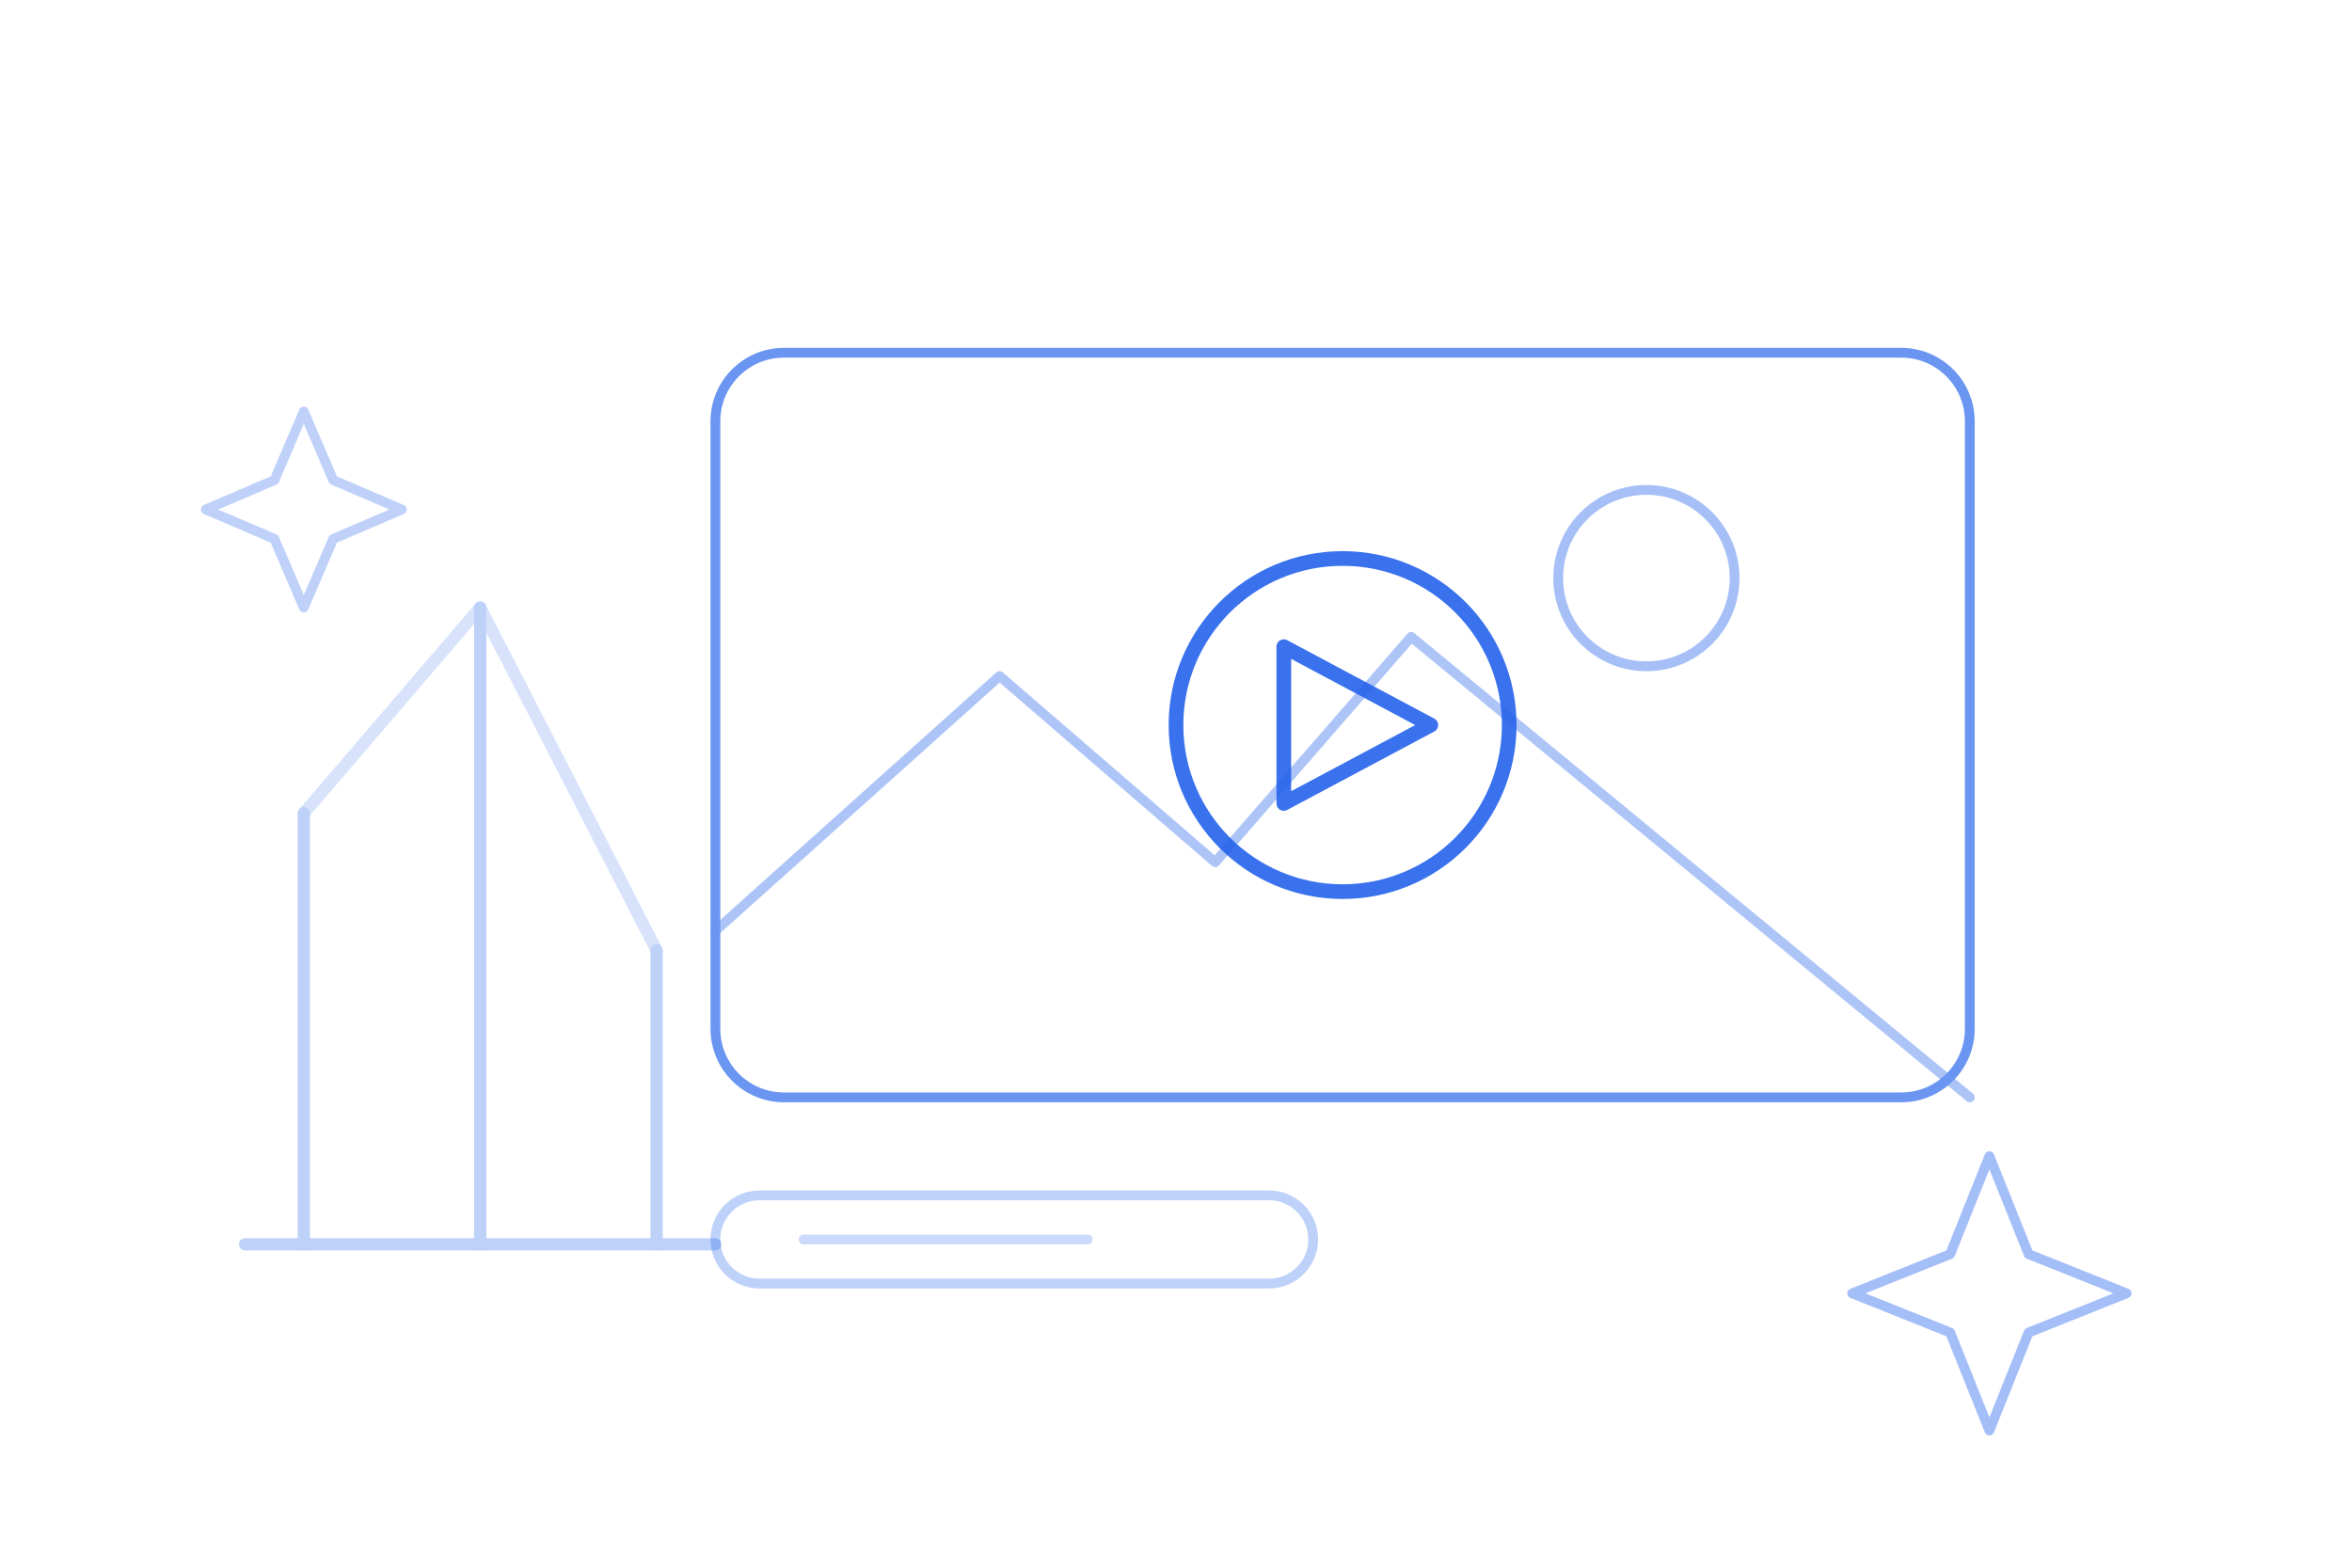
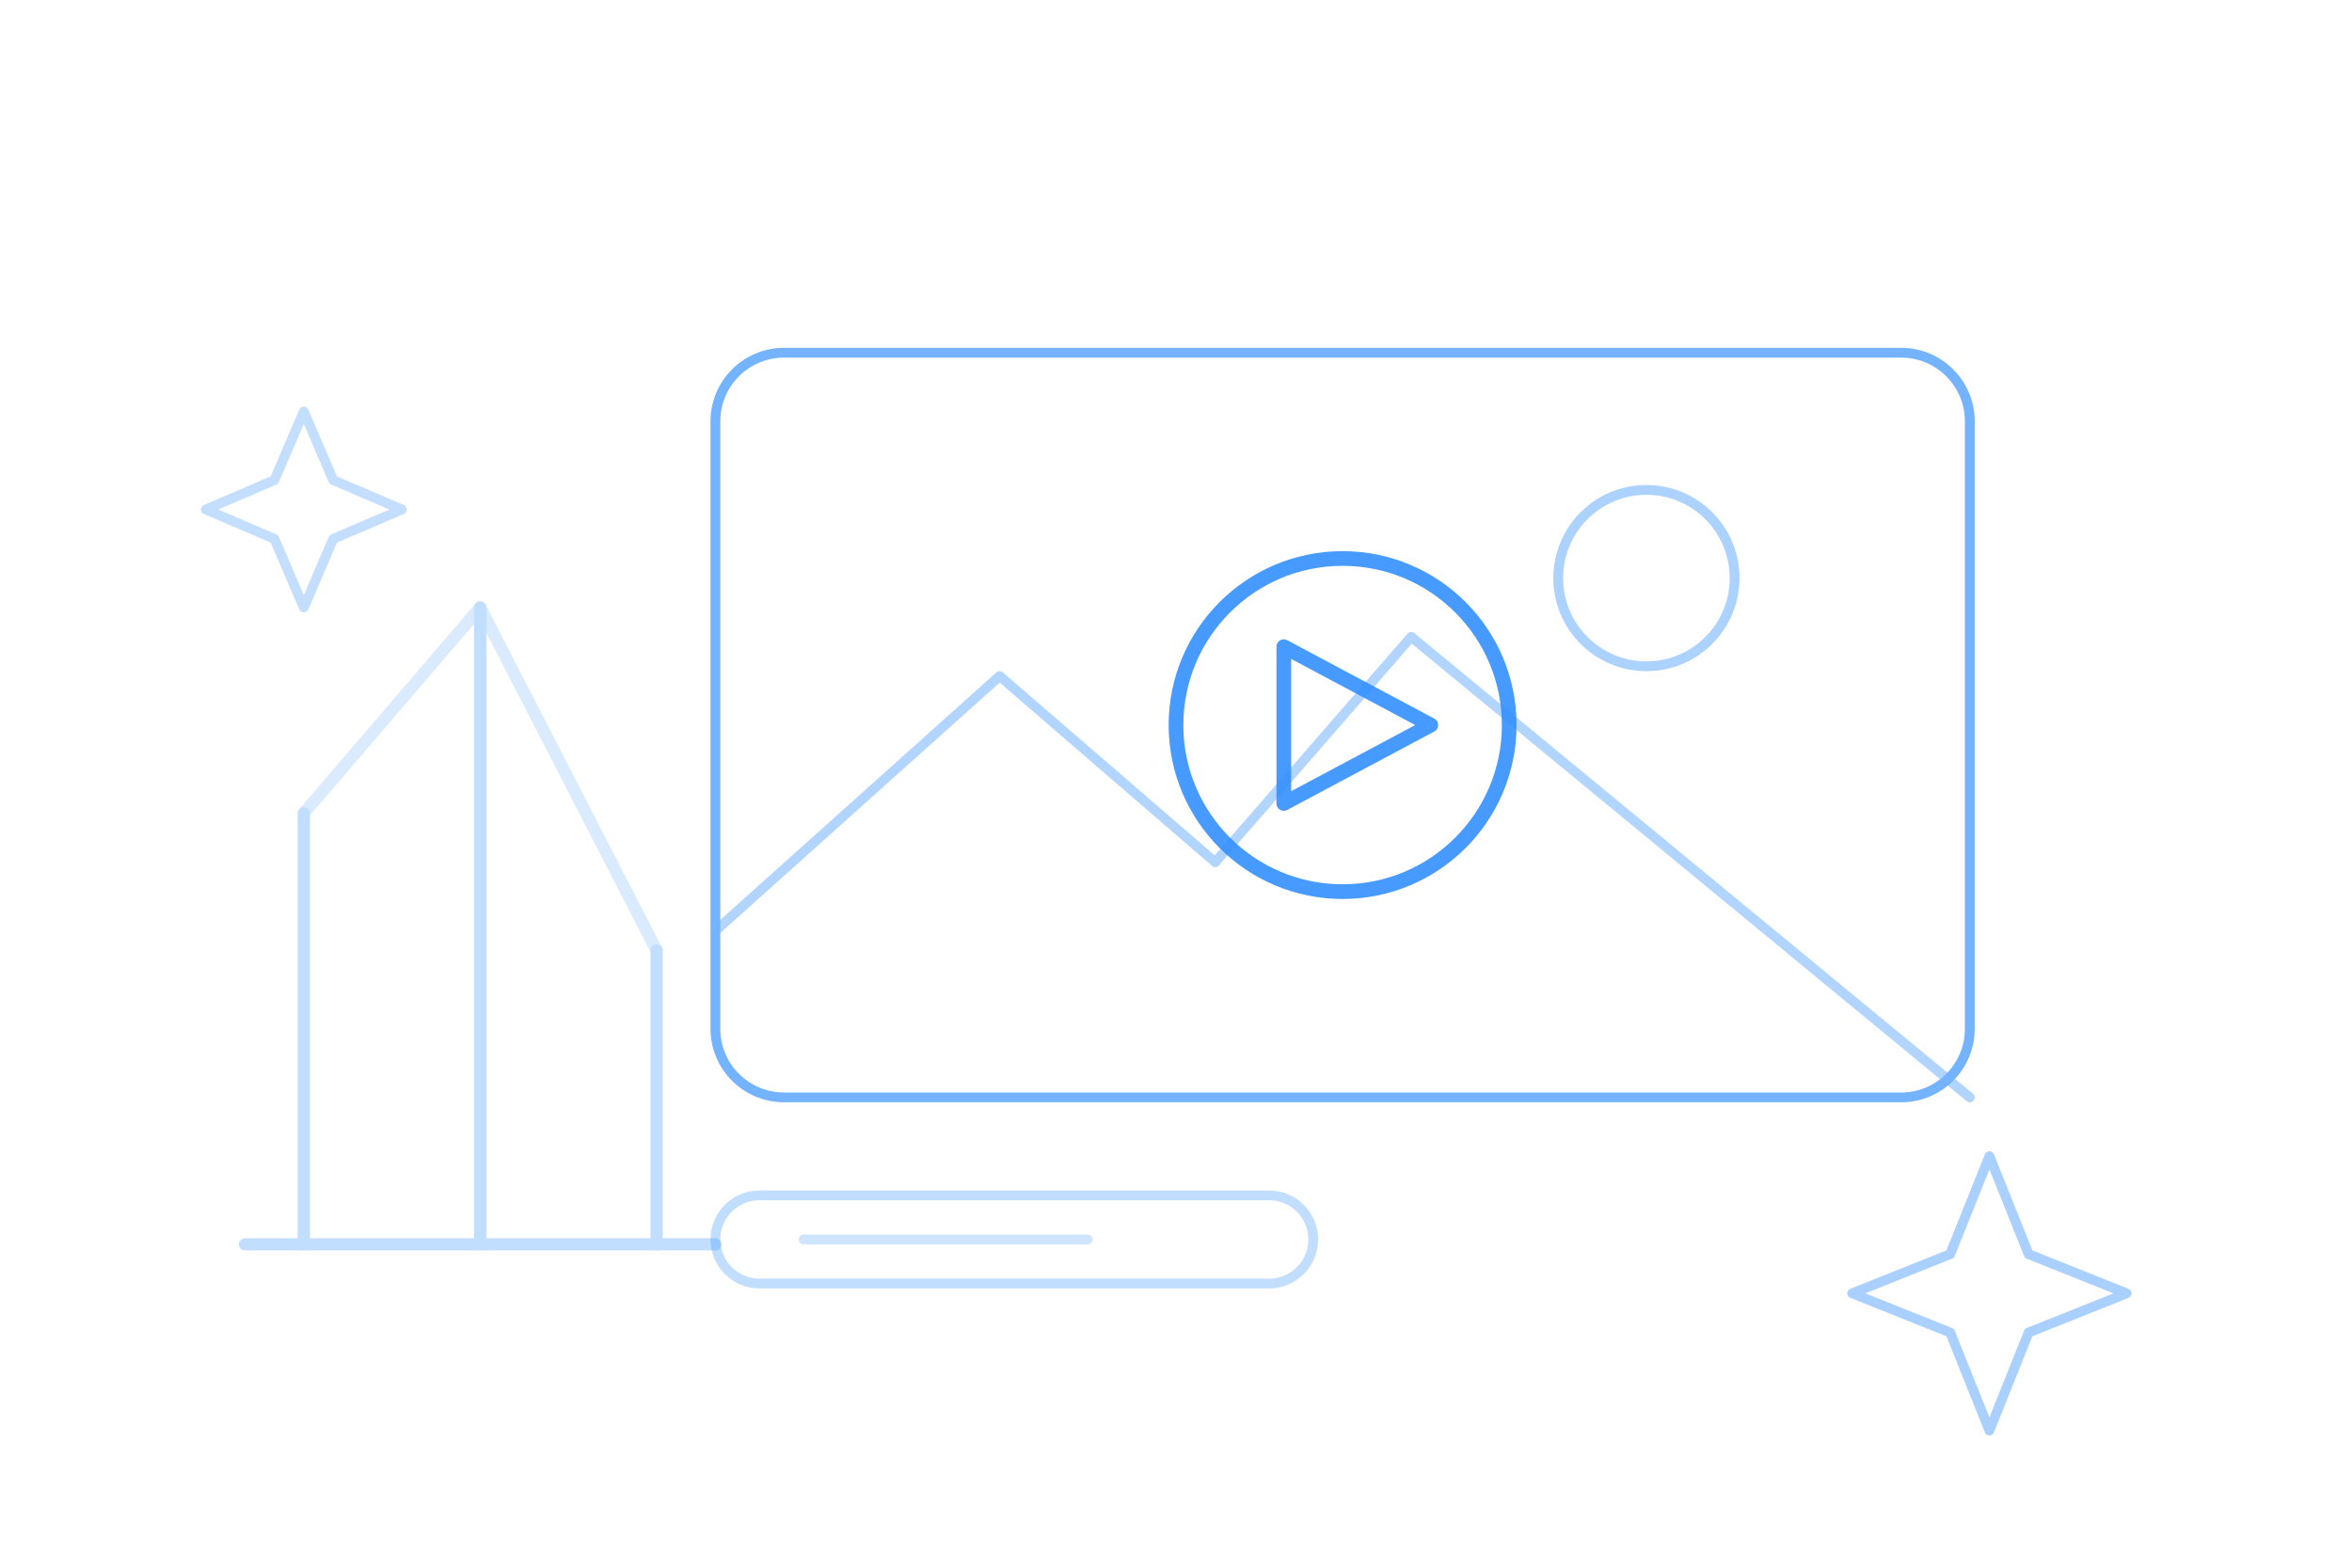
- <svg xmlns="http://www.w3.org/2000/svg" viewBox="0 0 480 320" fill="none" stroke="#2563eb" stroke-width="2" stroke-linecap="round" stroke-linejoin="round">
+ <svg xmlns="http://www.w3.org/2000/svg" viewBox="0 0 480 320" fill="none" stroke="#338fff" stroke-width="2" stroke-linecap="round" stroke-linejoin="round">
  <g opacity="0.68">
    <rect x="146" y="72" width="256" height="152" rx="14" />
    <path d="M146 190l58-52 44 38 40-46 114 94" opacity="0.55" />
    <circle cx="336" cy="118" r="18" opacity="0.6" />
  </g>
  <g opacity="0.9" stroke-width="3">
    <circle cx="274" cy="148" r="34" />
    <path d="M262 132l30 16-30 16z" />
  </g>
  <g opacity="0.3">
    <rect x="146" y="244" width="122" height="18" rx="9" />
    <path d="M164 253h58" opacity="0.8" />
  </g>
  <g opacity="0.3" stroke-width="2.5">
    <path d="M62 254V166M98 254V124M134 254V194" />
    <path d="M50 254h96" />
    <path d="M62 166l36-42 36 70" opacity="0.6" />
  </g>
  <g opacity="0.42">
    <path d="M406 236l8 20 20 8-20 8-8 20-8-20-20-8 20-8z" />
    <path d="M62 84l6 14 14 6-14 6-6 14-6-14-14-6 14-6z" opacity="0.7" />
  </g>
</svg>
